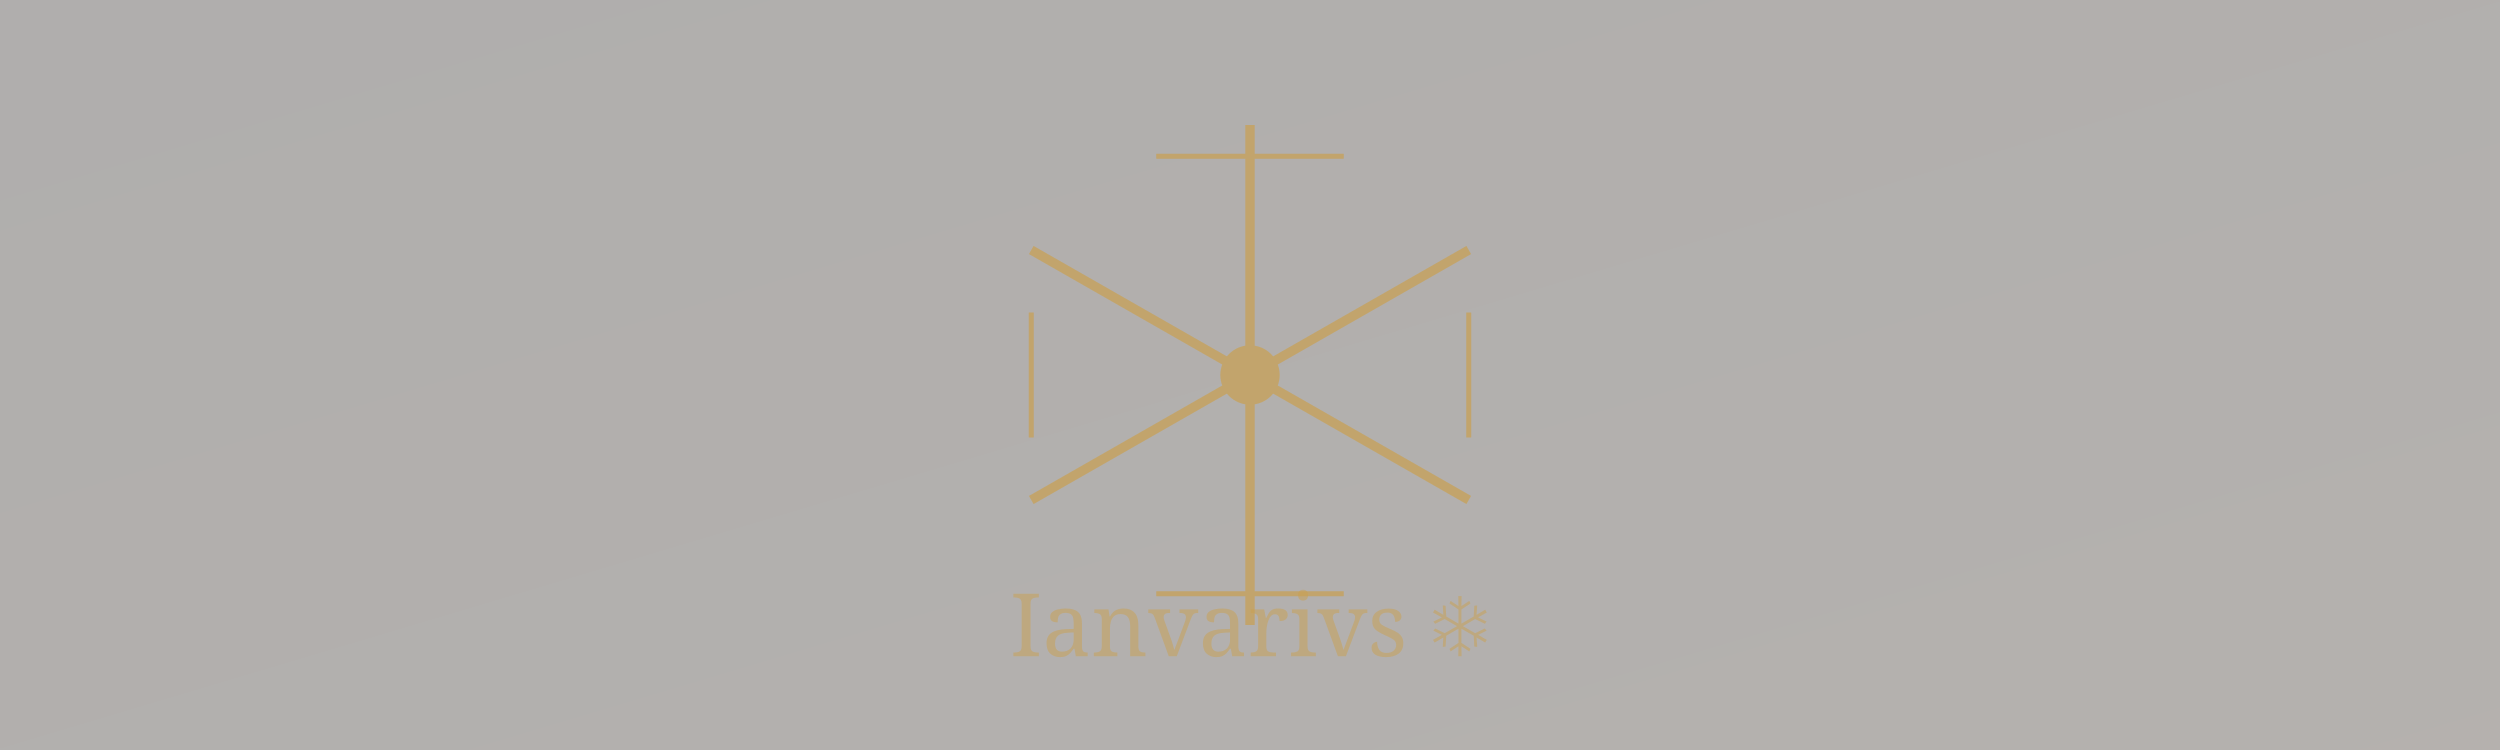
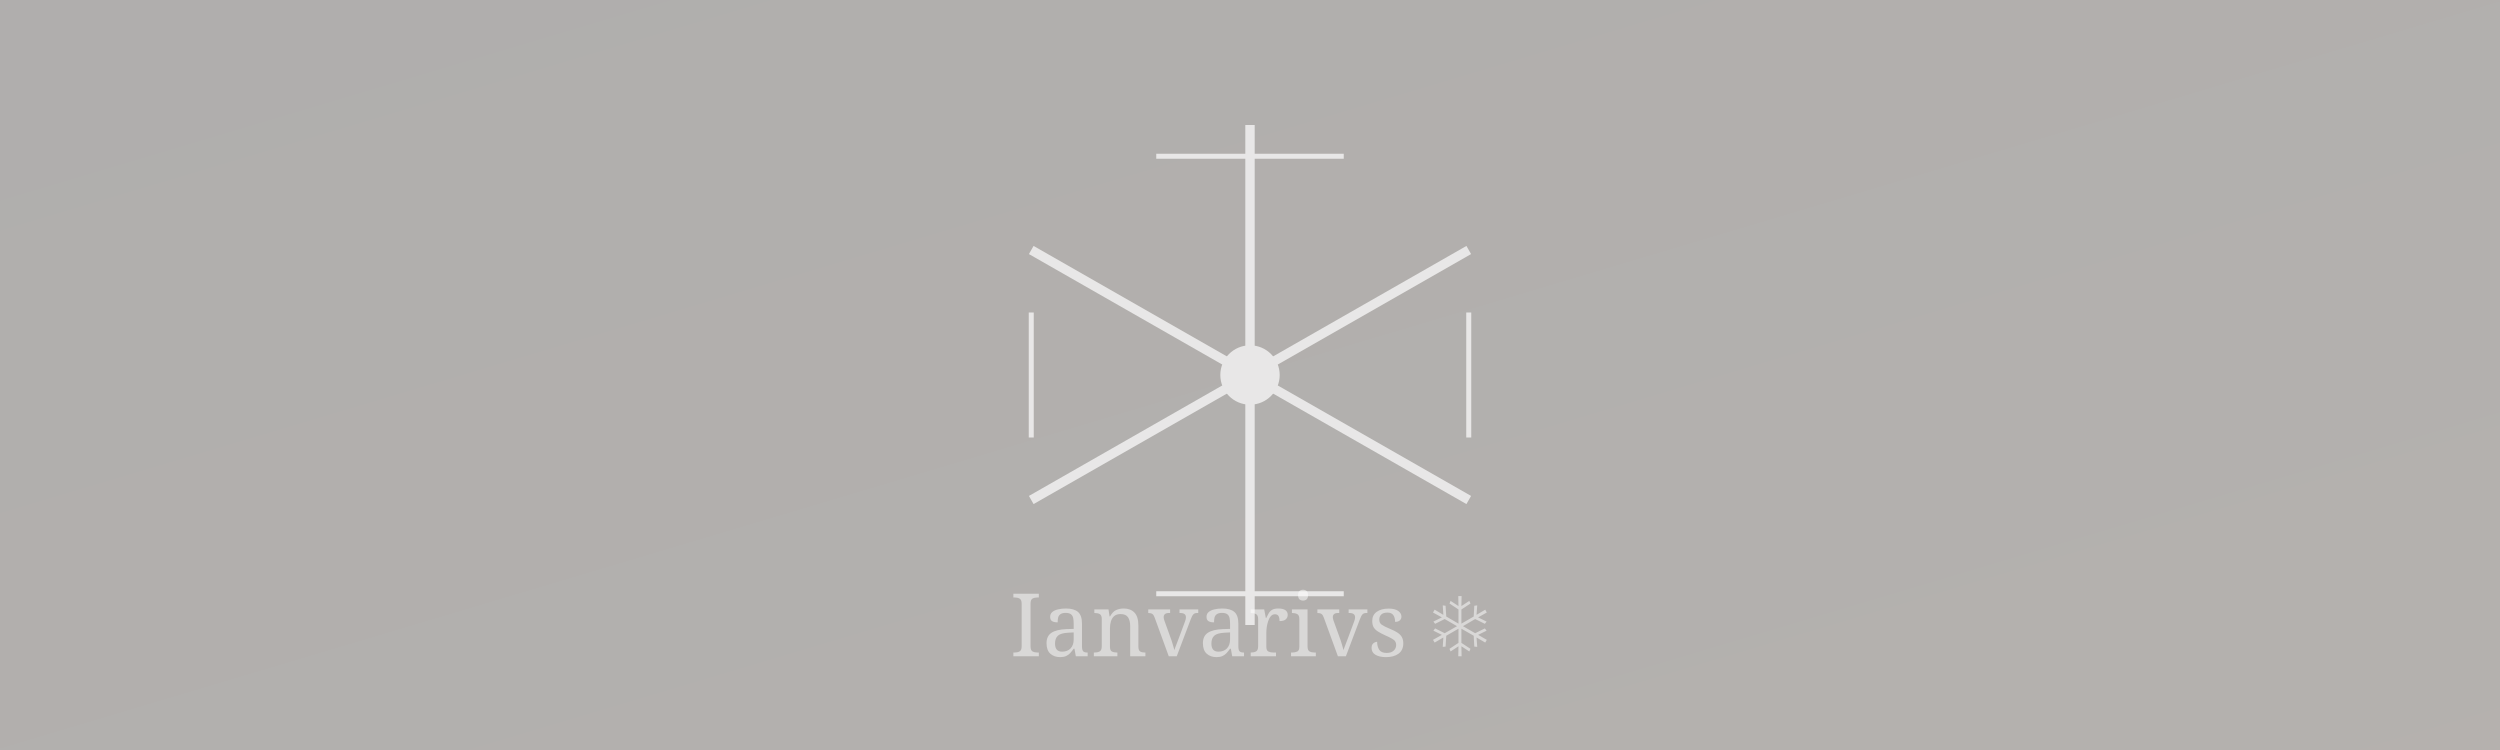
<svg xmlns="http://www.w3.org/2000/svg" viewBox="0 0 400 120">
  <defs>
    <linearGradient id="bg" x1="0" y1="0" x2="1" y2="1">
      <stop offset="0%" stop-color="#1a1410" />
      <stop offset="100%" stop-color="#2a1f15" />
    </linearGradient>
  </defs>
  <rect width="400" height="120" fill="url(#bg)" opacity="0.3" />
-   <g transform="translate(200,60)" stroke="#c9a050" stroke-width="1.5" fill="none" opacity="0.7">
+   <g transform="translate(200,60)" stroke="#ffffff" stroke-width="1.5" fill="none" opacity="0.7">
    <line x1="0" y1="-40" x2="0" y2="40" />
    <line x1="-35" y1="-20" x2="35" y2="20" />
    <line x1="-35" y1="20" x2="35" y2="-20" />
    <line x1="-15" y1="-35" x2="15" y2="-35" stroke-width="0.8" />
    <line x1="-15" y1="35" x2="15" y2="35" stroke-width="0.8" />
    <line x1="-35" y1="-10" x2="-35" y2="10" stroke-width="0.8" />
    <line x1="35" y1="-10" x2="35" y2="10" stroke-width="0.8" />
-     <circle cx="0" cy="0" r="4" fill="#c9a050" />
+     <circle cx="0" cy="0" r="4" fill="#ffffff" />
  </g>
-   <text x="200" y="105" text-anchor="middle" fill="#c9a050" opacity="0.5" font-family="serif" font-size="14">Ianvarivs ❄</text>
+   <text x="200" y="105" text-anchor="middle" fill="#ffffff" opacity="0.5" font-family="serif" font-size="14">Ianvarivs ❄</text>
</svg>
